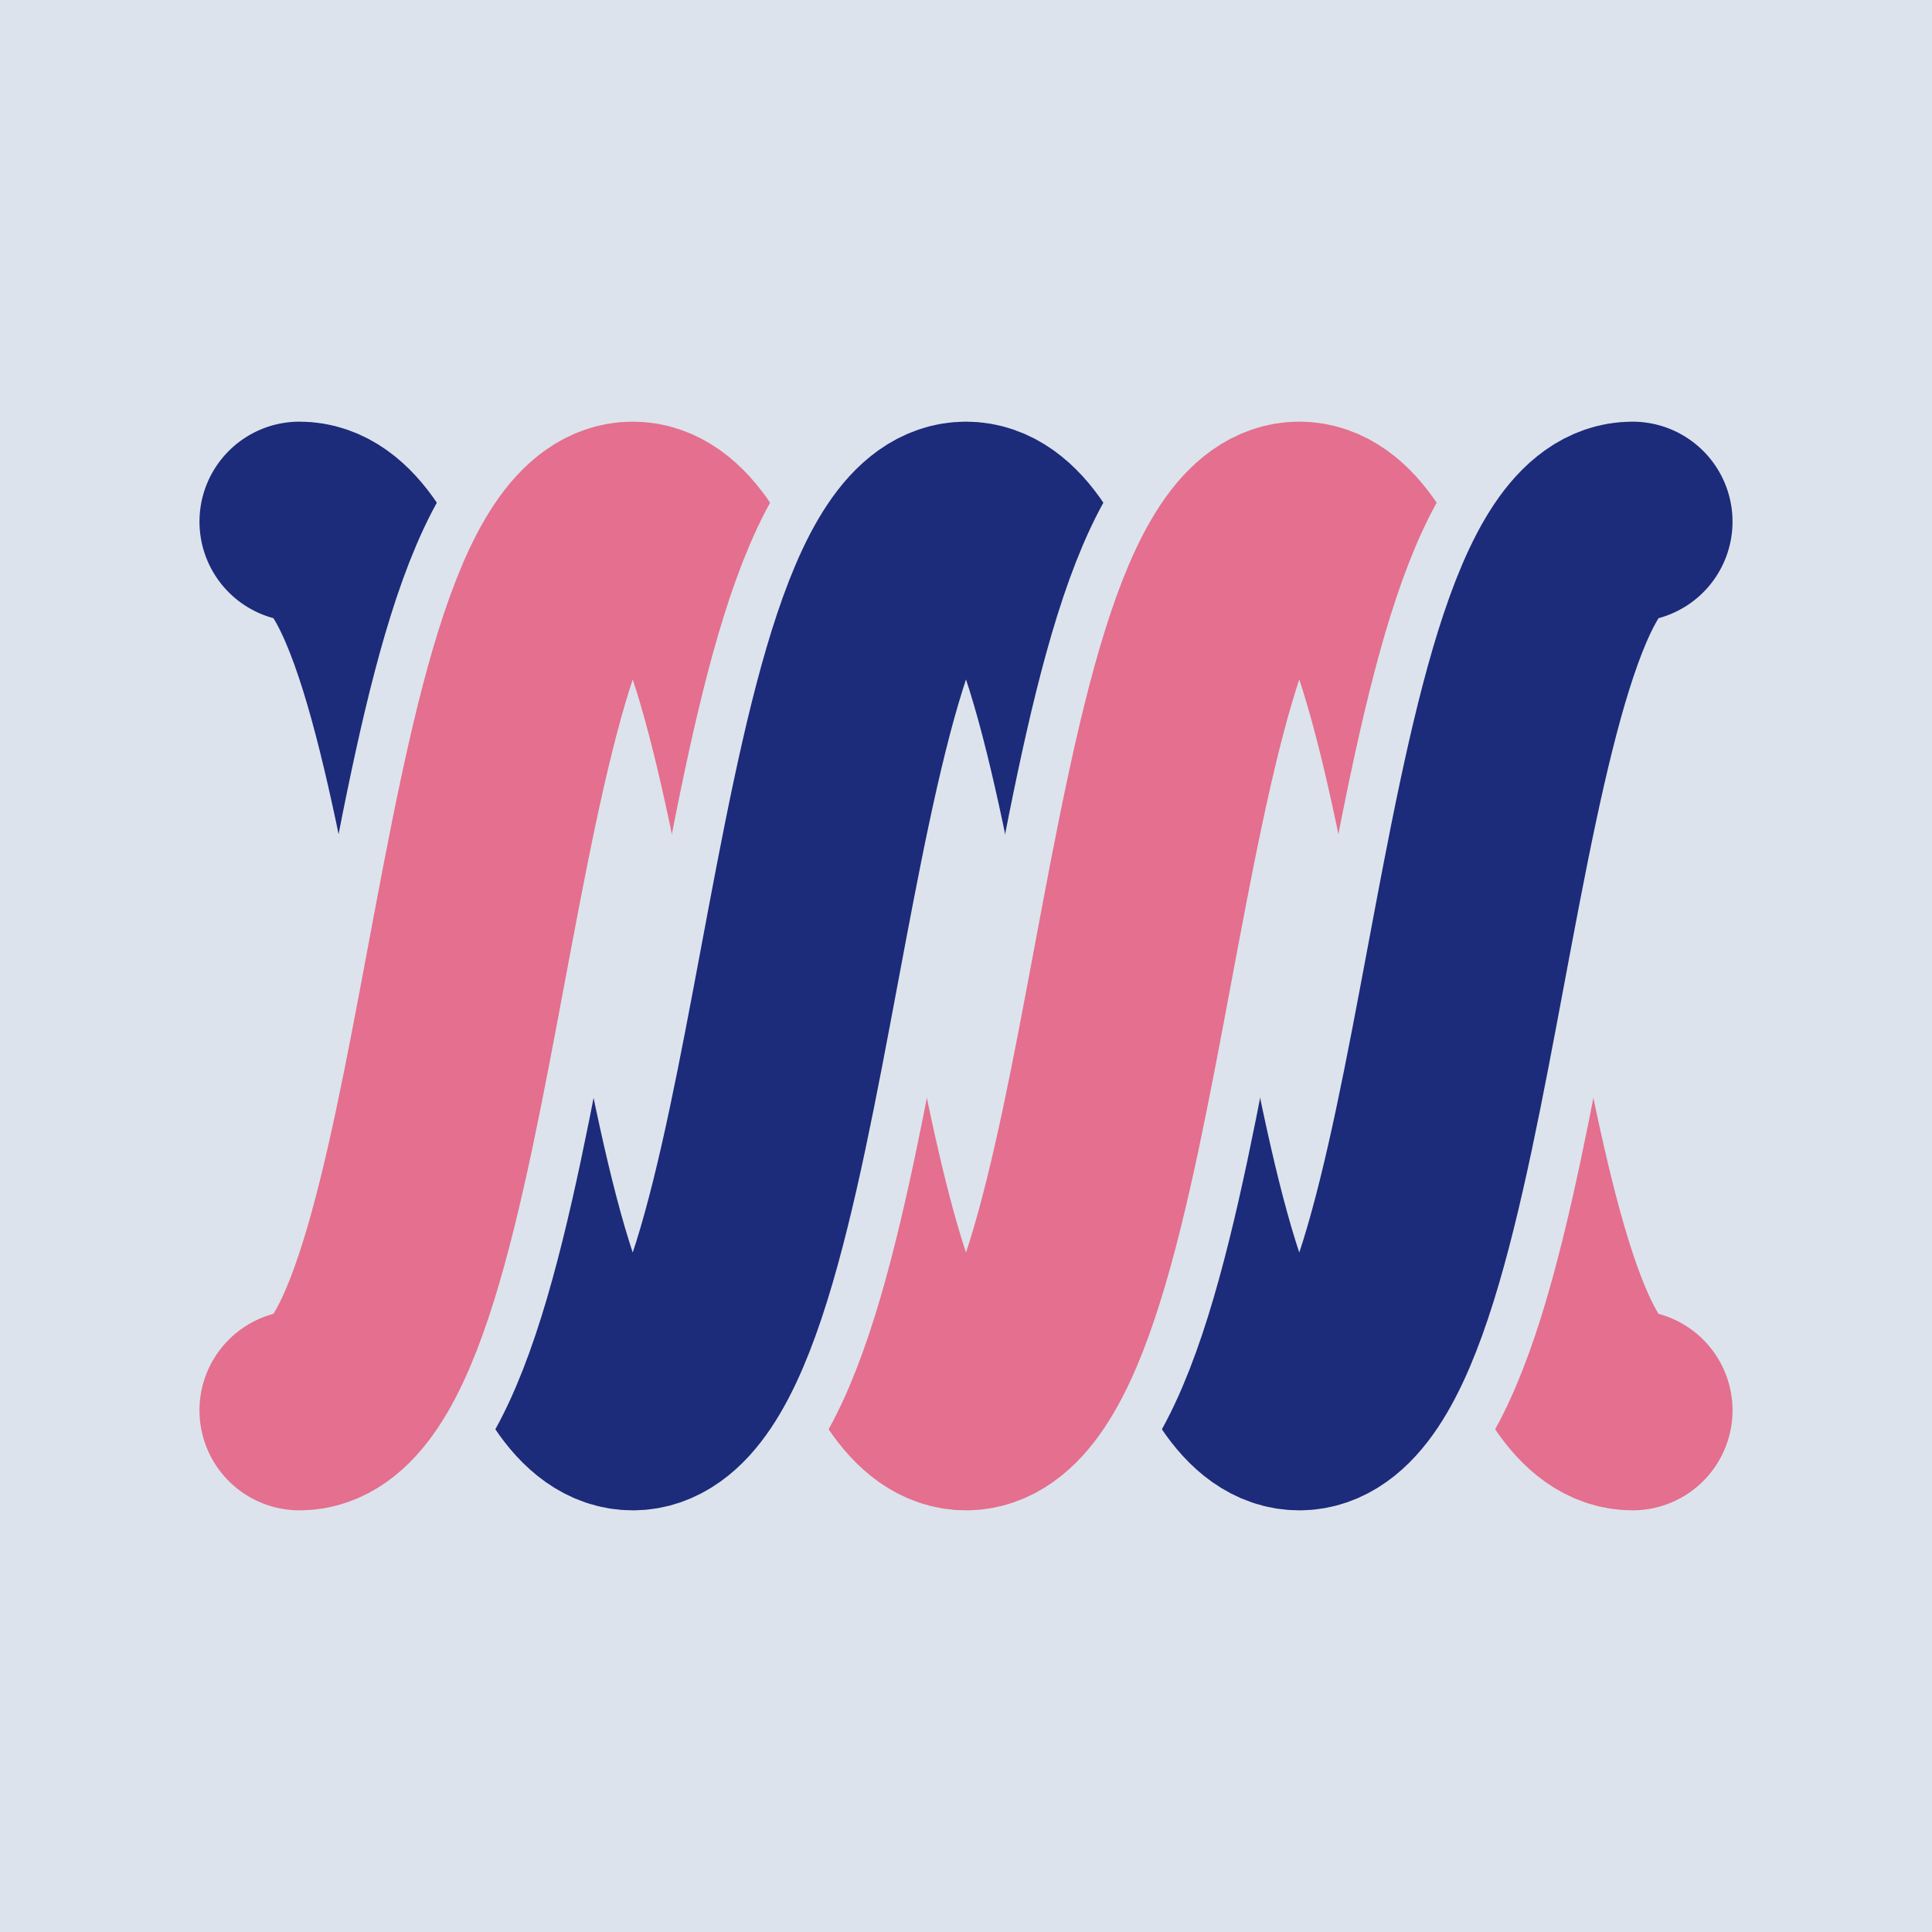
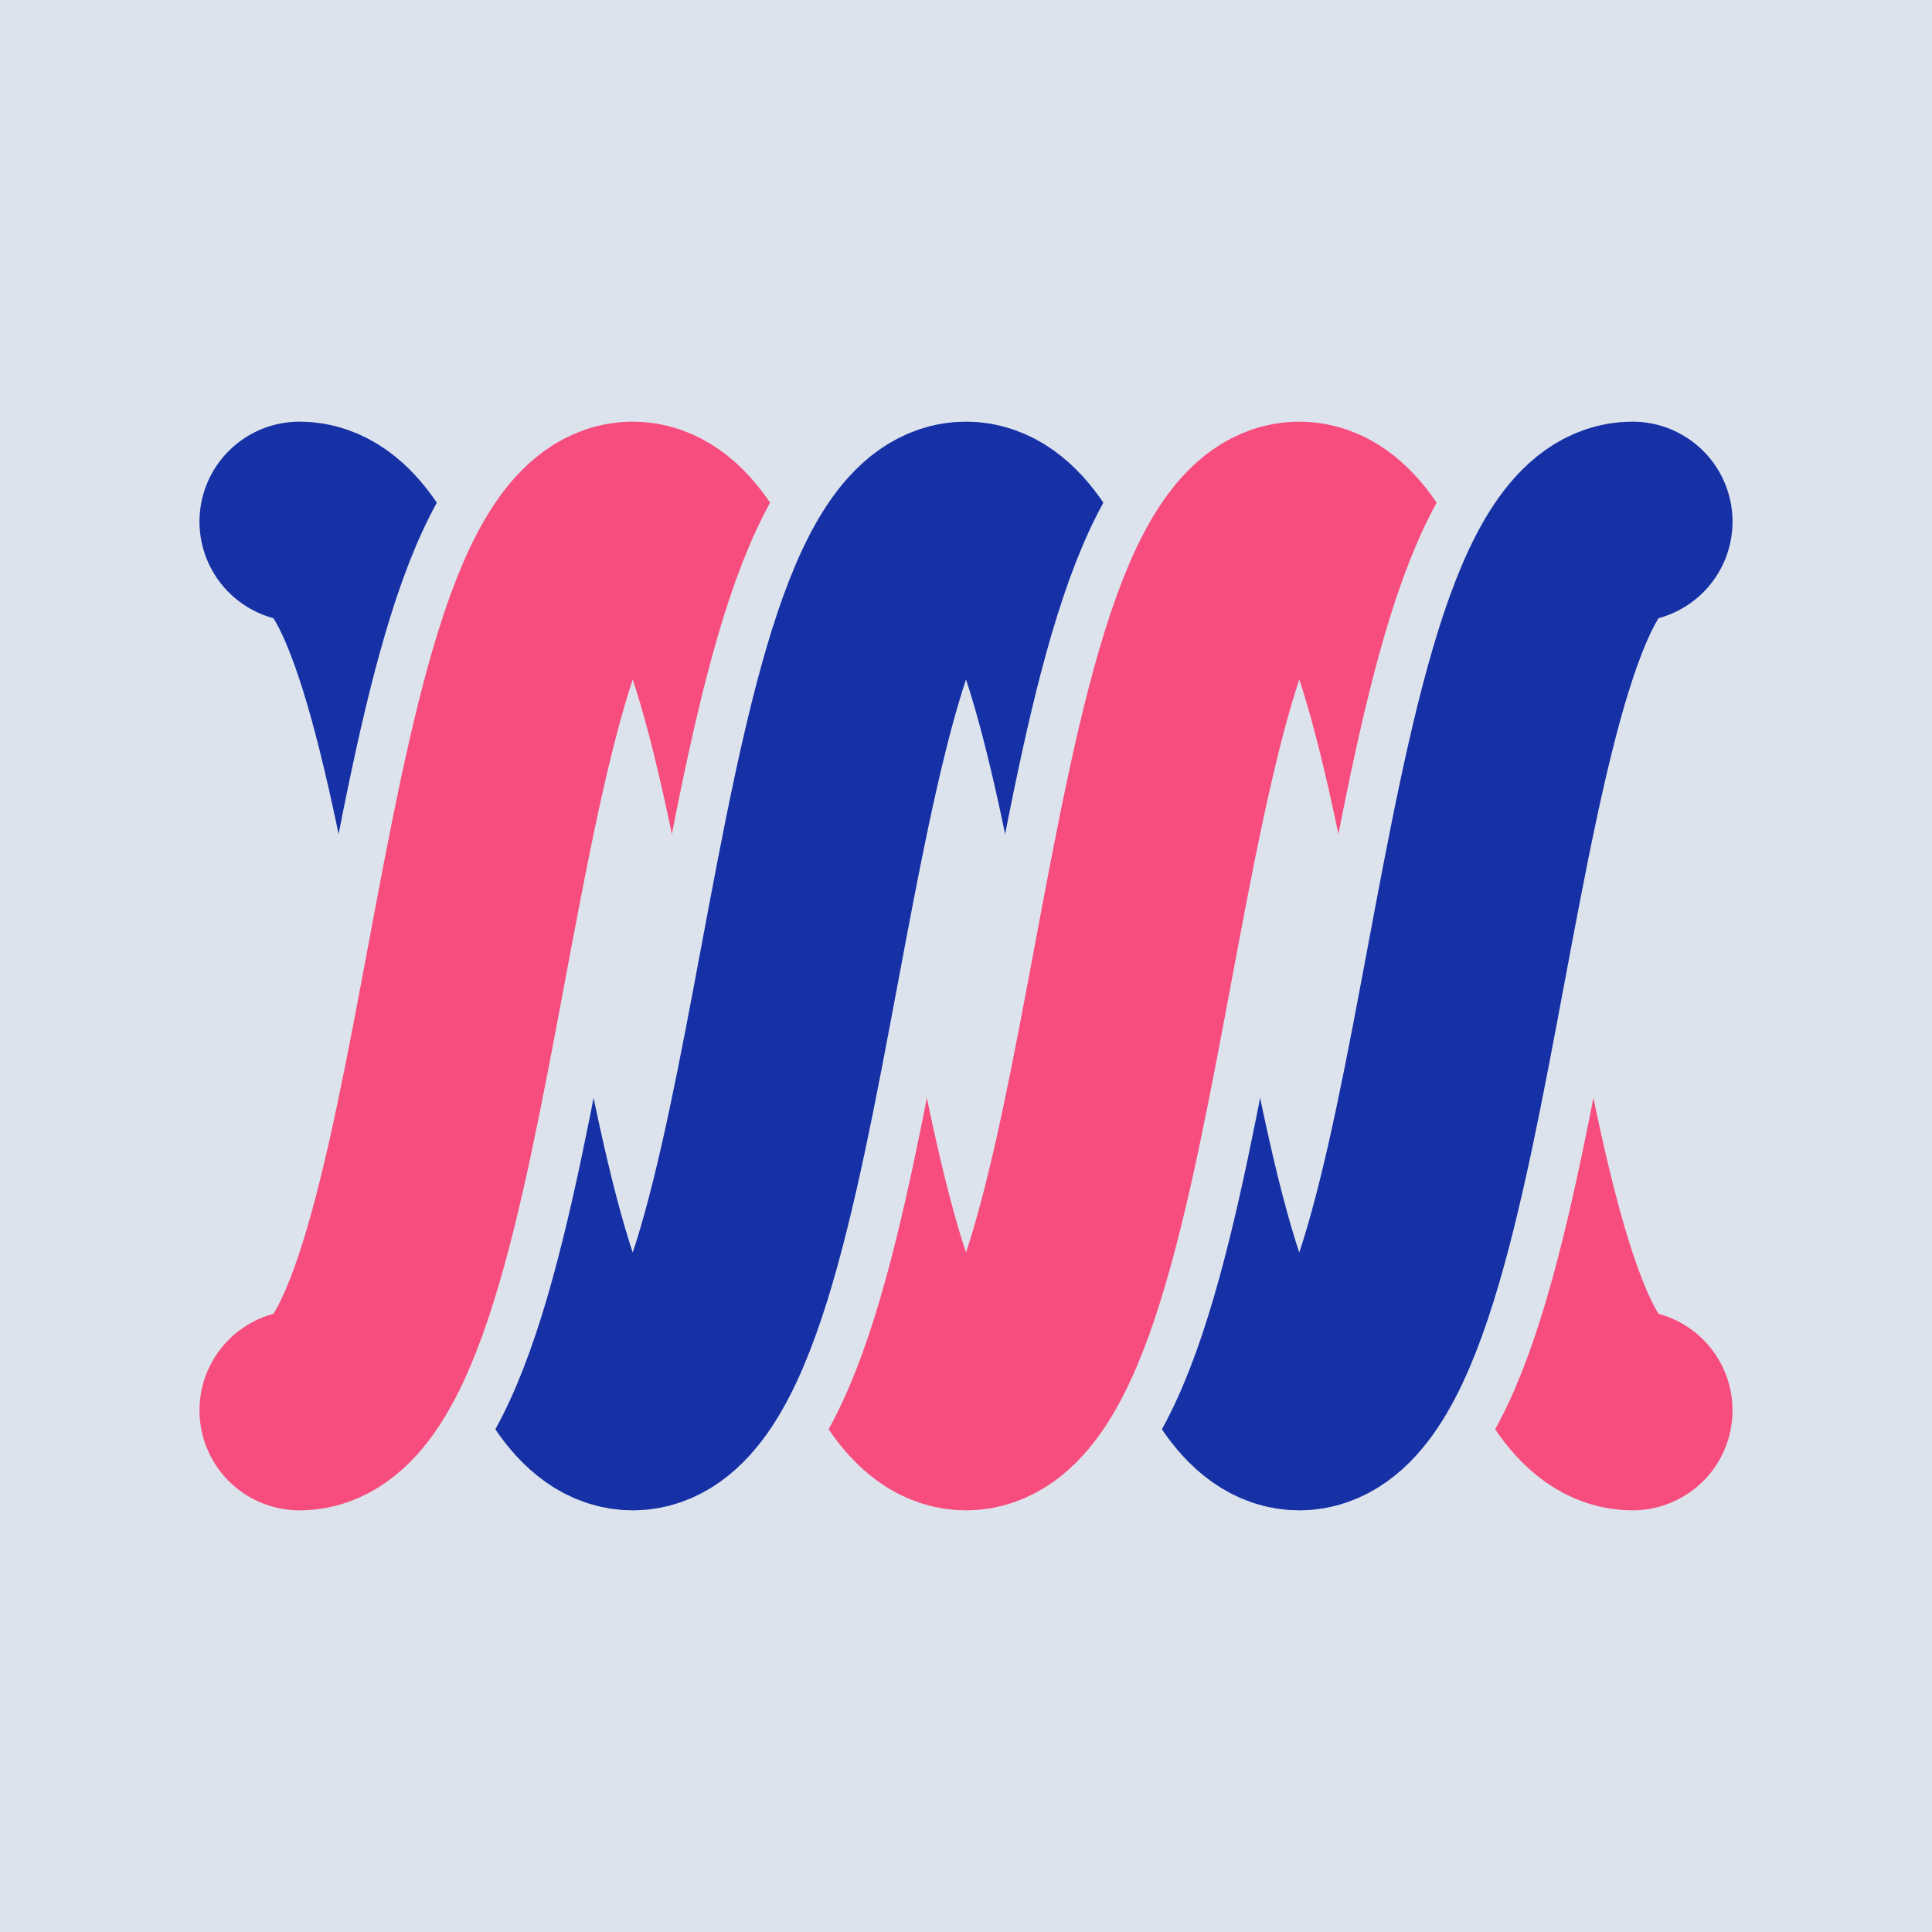
<svg xmlns="http://www.w3.org/2000/svg" viewBox="0 0 400 400" width="400" height="400">
  <defs>
    <path id="w" d="M80,120 C110,120 110,280 140,280 S170,120 200,120 S230,280 260,280 S290,120 320,120" />
    <path id="m" d="M80,280 C110,280 110,120 140,120 S170,280 200,280 S230,120 260,120 S290,280 320,280" />
    <clipPath id="strips-m-over">
      <rect x="80" y="0" width="60" height="400" />
      <rect x="200" y="0" width="60" height="400" />
    </clipPath>
    <clipPath id="strips-w-over">
      <rect x="140" y="0" width="60" height="400" />
      <rect x="260" y="0" width="60" height="400" />
    </clipPath>
    <mask id="under-w" maskUnits="userSpaceOnUse" x="0" y="0" width="400" height="400">
      <rect width="400" height="400" fill="#fff" />
      <g clip-path="url(#strips-m-over)">
        <use href="#m" fill="none" stroke="#000" stroke-width="54" stroke-linecap="round" />
      </g>
    </mask>
    <mask id="under-m" maskUnits="userSpaceOnUse" x="0" y="0" width="400" height="400">
      <rect width="400" height="400" fill="#fff" />
      <g clip-path="url(#strips-w-over)">
        <use href="#w" fill="none" stroke="#000" stroke-width="54" stroke-linecap="round" />
      </g>
    </mask>
  </defs>
  <rect width="400" height="400" fill="#DCE3EC" />
  <g transform="translate(-30,-30) scale(1.15)" fill="none" stroke-width="36" stroke-linecap="round" stroke-linejoin="round">
-     <use href="#m" stroke="#E46F8E" mask="url(#under-m)" />
-     <use href="#w" stroke="#1C2B7A" mask="url(#under-w)" />
+     <use href="#m" stroke="#F74D7E" mask="url(#under-m)" />
+     <use href="#w" stroke="#1630A6" mask="url(#under-w)" />
  </g>
</svg>
